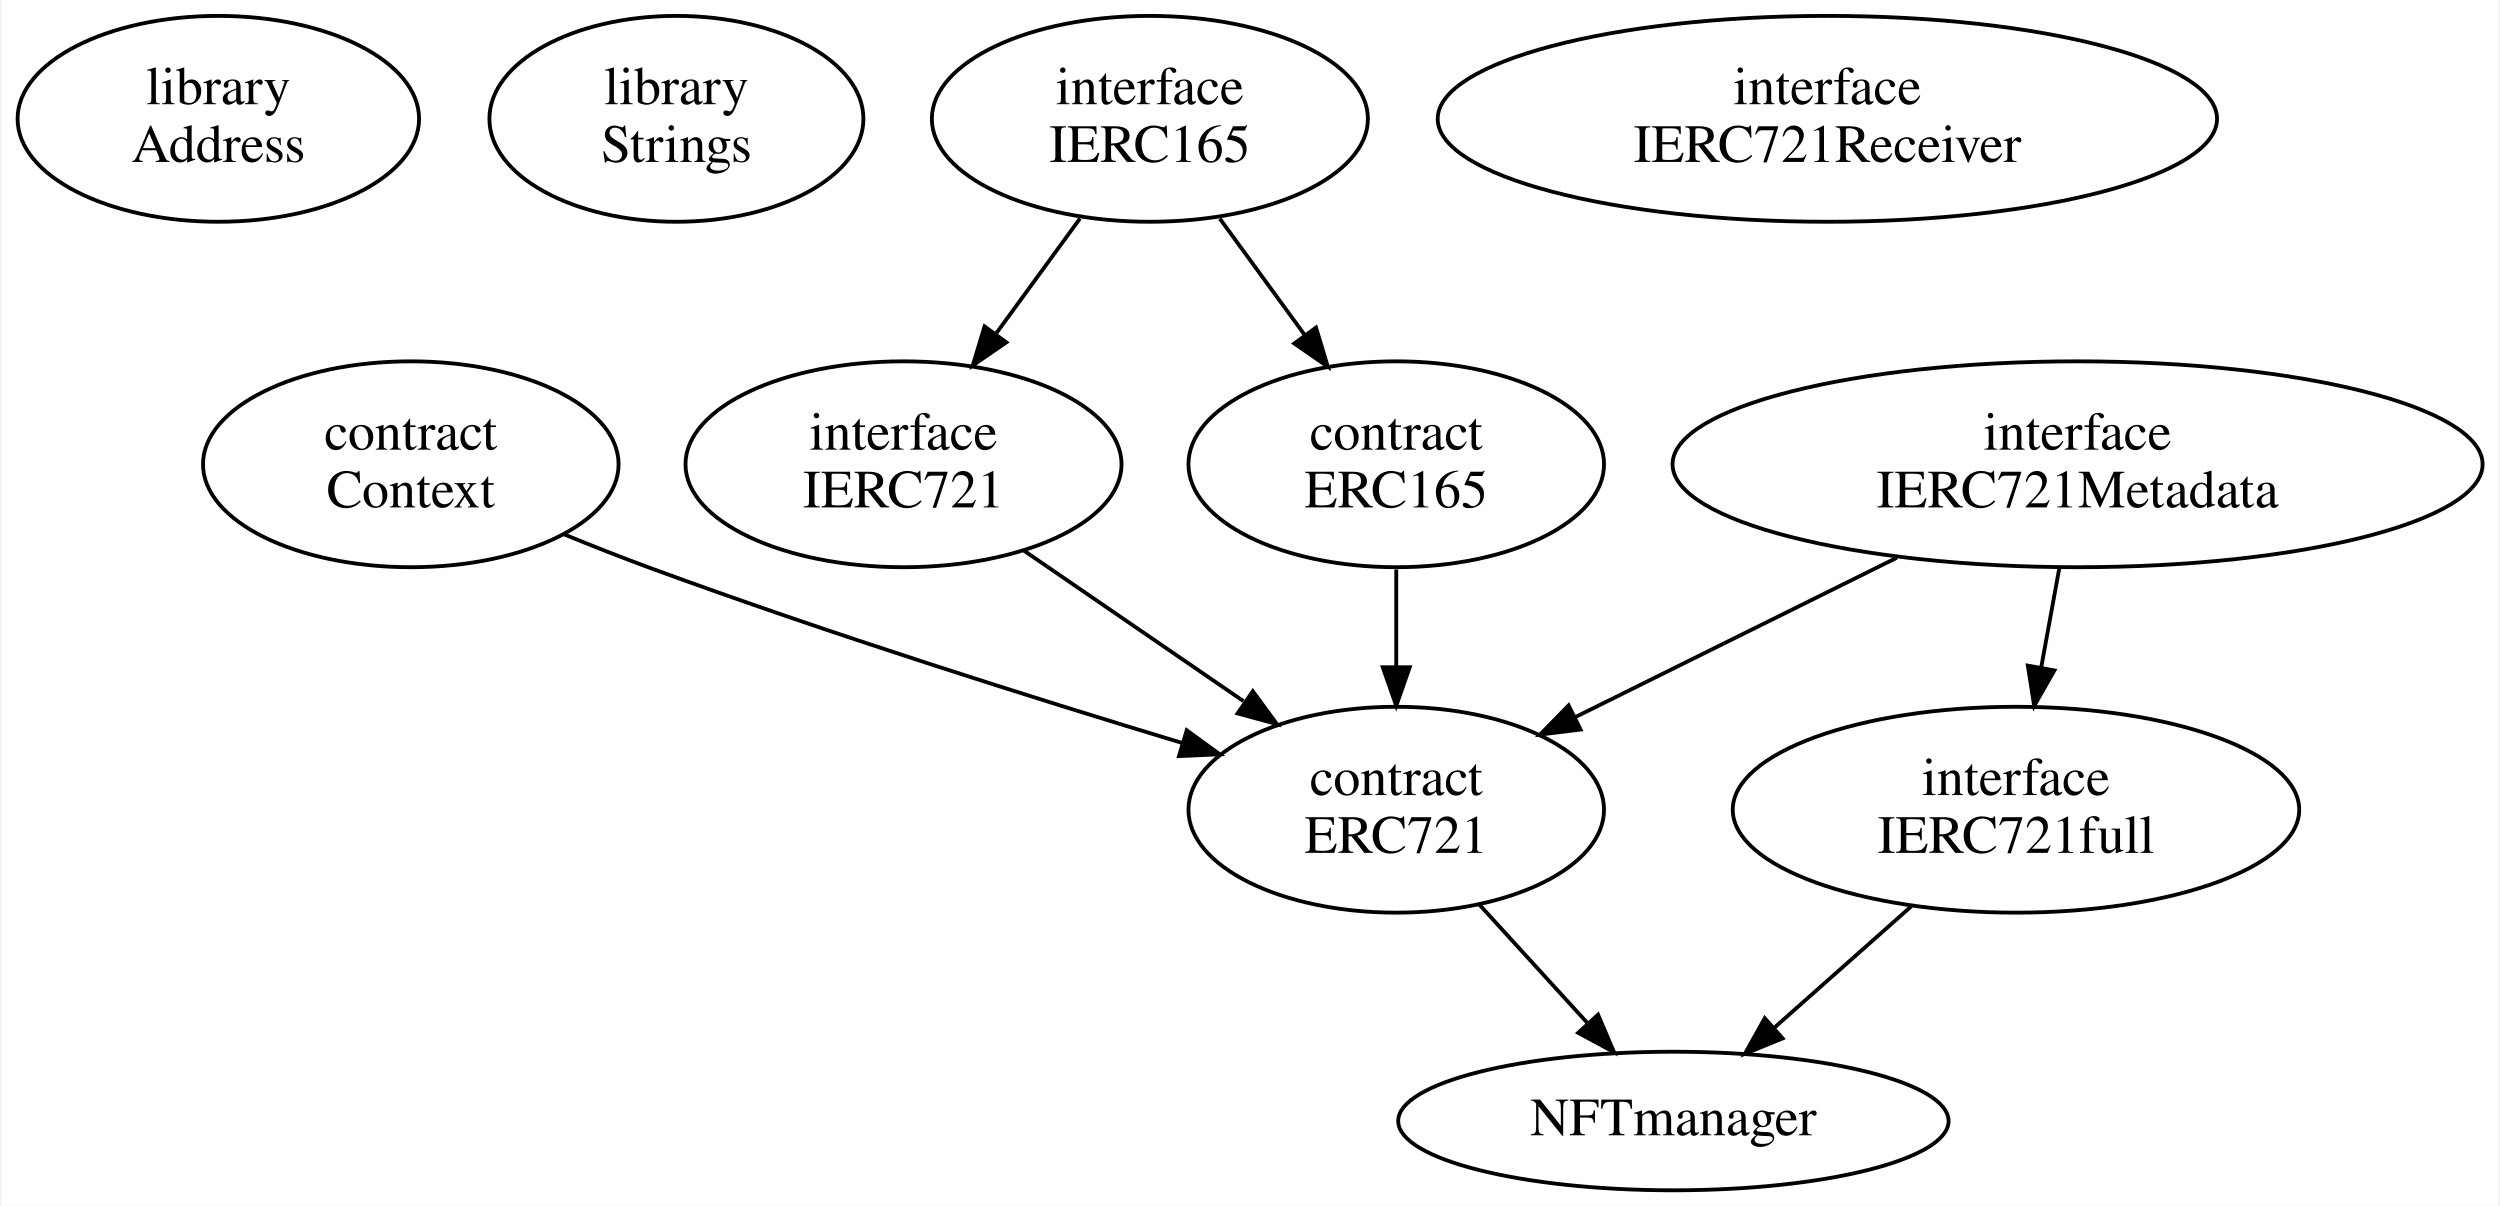
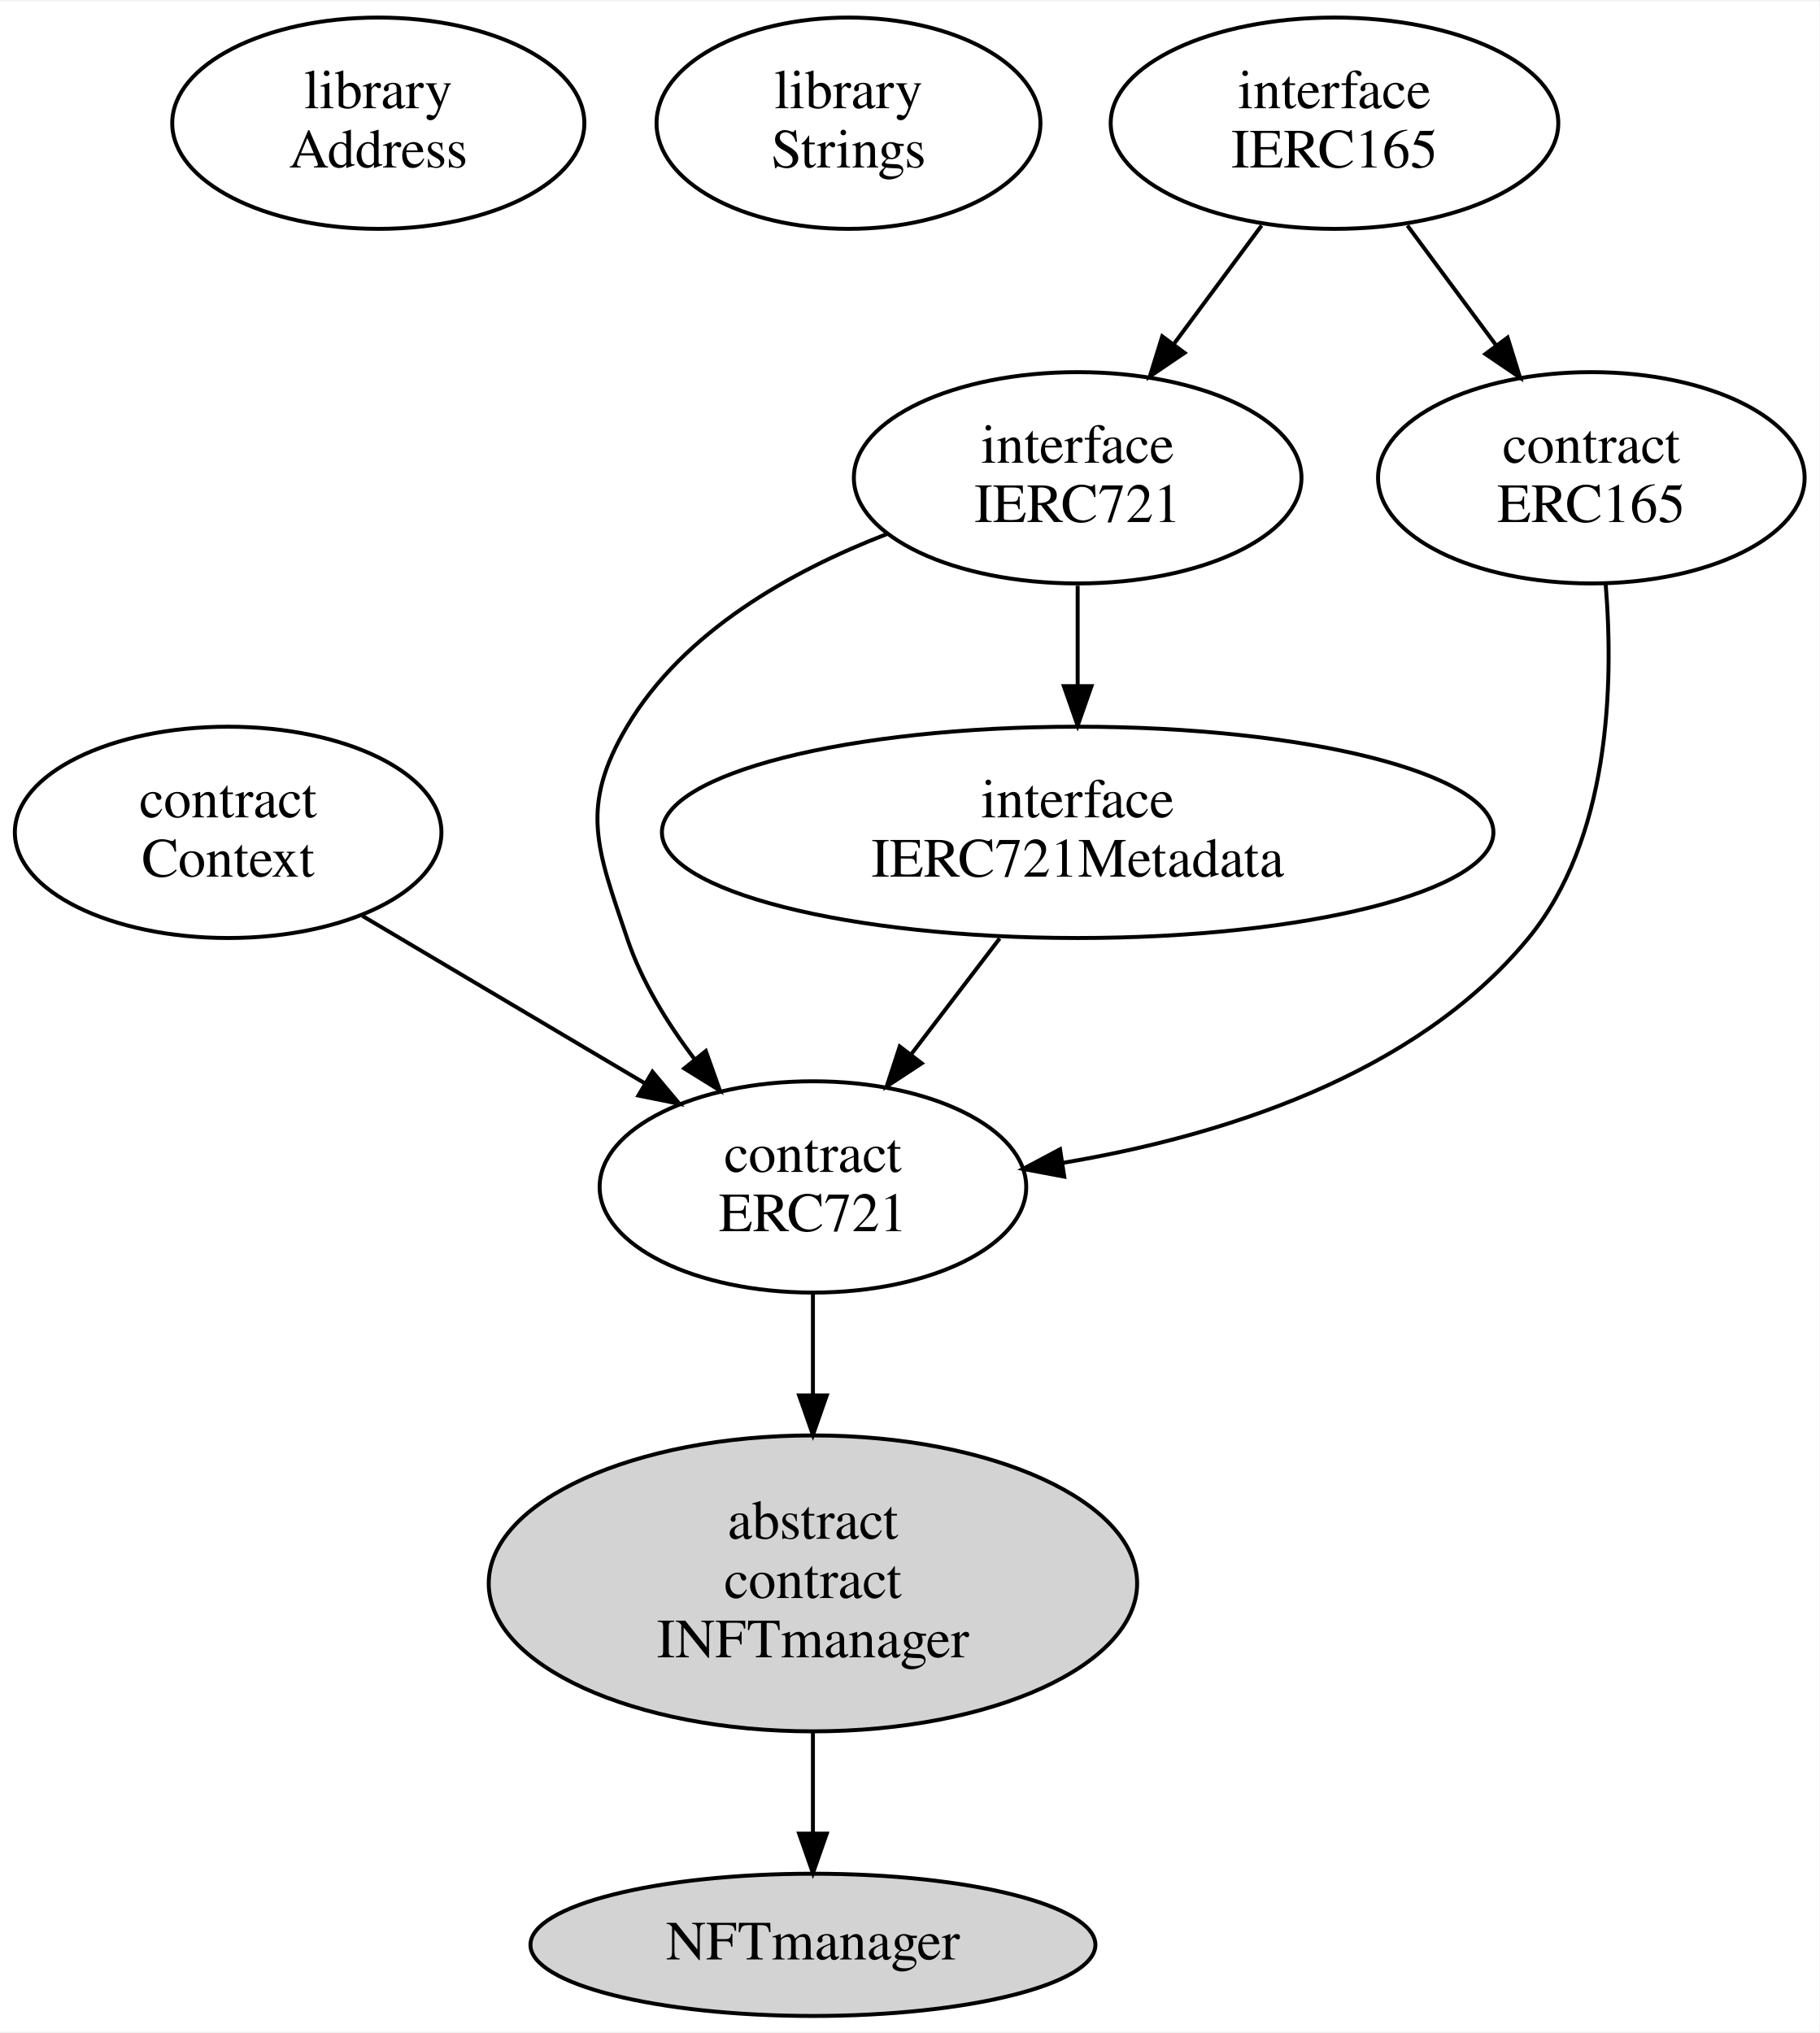
- <svg xmlns="http://www.w3.org/2000/svg" width="649pt" height="313pt" viewBox="0.00 0.00 648.68 313.22">
-   <g id="page0,1_graph0" class="graph" transform="scale(1 1) rotate(0) translate(4 309.22)">
-     <polygon fill="white" stroke="transparent" points="-4,4 -4,-309.22 644.68,-309.22 644.68,4 -4,4" />
+ <svg xmlns="http://www.w3.org/2000/svg" width="460pt" height="514pt" viewBox="0.00 0.00 460.48 513.91">
+   <g id="page0,1_graph0" class="graph" transform="scale(1 1) rotate(0) translate(4 509.91)">
+     <polygon fill="white" stroke="transparent" points="-4,4 -4,-509.91 456.48,-509.91 456.48,4 -4,4" />
    <g id="node1" class="node">
-       <ellipse fill="none" stroke="black" cx="52.33" cy="-278.35" rx="52.15" ry="26.74" />
-       <text text-anchor="middle" x="52.33" y="-282.15" font-family="Times,serif" font-size="14.00">library</text>
-       <text text-anchor="middle" x="52.33" y="-267.15" font-family="Times,serif" font-size="14.00">Address</text>
+       <ellipse fill="none" stroke="black" cx="91.74" cy="-479.04" rx="52.15" ry="26.74" />
+       <text text-anchor="middle" x="91.74" y="-482.84" font-family="Times,serif" font-size="14.00">library</text>
+       <text text-anchor="middle" x="91.74" y="-467.84" font-family="Times,serif" font-size="14.00">Address</text>
    </g>
    <g id="node2" class="node">
-       <ellipse fill="none" stroke="black" cx="171.33" cy="-278.35" rx="48.58" ry="26.74" />
-       <text text-anchor="middle" x="171.33" y="-282.15" font-family="Times,serif" font-size="14.00">library</text>
-       <text text-anchor="middle" x="171.33" y="-267.15" font-family="Times,serif" font-size="14.00">Strings</text>
+       <ellipse fill="none" stroke="black" cx="210.74" cy="-479.04" rx="48.58" ry="26.74" />
+       <text text-anchor="middle" x="210.74" y="-482.84" font-family="Times,serif" font-size="14.00">library</text>
+       <text text-anchor="middle" x="210.74" y="-467.84" font-family="Times,serif" font-size="14.00">Strings</text>
    </g>
    <g id="node3" class="node">
-       <ellipse fill="none" stroke="black" cx="230.33" cy="-188.61" rx="56.64" ry="26.74" />
-       <text text-anchor="middle" x="230.33" y="-192.41" font-family="Times,serif" font-size="14.00">interface</text>
-       <text text-anchor="middle" x="230.33" y="-177.41" font-family="Times,serif" font-size="14.00">IERC721</text>
+       <ellipse fill="none" stroke="black" cx="268.74" cy="-389.3" rx="56.64" ry="26.74" />
+       <text text-anchor="middle" x="268.74" y="-393.1" font-family="Times,serif" font-size="14.00">interface</text>
+       <text text-anchor="middle" x="268.74" y="-378.1" font-family="Times,serif" font-size="14.00">IERC721</text>
    </g>
    <g id="node5" class="node">
-       <ellipse fill="none" stroke="black" cx="358.33" cy="-98.87" rx="53.98" ry="26.74" />
-       <text text-anchor="middle" x="358.33" y="-102.67" font-family="Times,serif" font-size="14.00">contract</text>
-       <text text-anchor="middle" x="358.33" y="-87.67" font-family="Times,serif" font-size="14.00">ERC721</text>
+       <ellipse fill="none" stroke="black" cx="201.74" cy="-209.82" rx="53.98" ry="26.74" />
+       <text text-anchor="middle" x="201.74" y="-213.62" font-family="Times,serif" font-size="14.00">contract</text>
+       <text text-anchor="middle" x="201.74" y="-198.62" font-family="Times,serif" font-size="14.00">ERC721</text>
    </g>
    <g id="edge5" class="edge">
-       <path fill="none" stroke="black" d="M261.64,-166.15C278.81,-154.37 300.28,-139.66 318.62,-127.09" />
-       <polygon fill="black" stroke="black" points="321.07,-129.65 327.34,-121.11 317.11,-123.88 321.07,-129.65" />
+       <path fill="none" stroke="black" d="M220.46,-375.06C196.21,-365.7 169.02,-350.43 154.74,-326.43 142.53,-305.91 147.12,-295.33 154.74,-272.69 158.4,-261.83 164.81,-251.36 171.74,-242.22" />
+       <polygon fill="black" stroke="black" points="174.63,-244.21 178.19,-234.23 169.18,-239.81 174.63,-244.21" />
+     </g>
+     <g id="node7" class="node">
+       <ellipse fill="none" stroke="black" cx="268.74" cy="-299.56" rx="105.22" ry="26.74" />
+       <text text-anchor="middle" x="268.74" y="-303.36" font-family="Times,serif" font-size="14.00">interface</text>
+       <text text-anchor="middle" x="268.74" y="-288.36" font-family="Times,serif" font-size="14.00">IERC721Metadata</text>
+     </g>
+     <g id="edge9" class="edge">
+       <path fill="none" stroke="black" d="M268.74,-361.98C268.74,-354.01 268.74,-345.12 268.74,-336.63" />
+       <polygon fill="black" stroke="black" points="272.24,-336.57 268.74,-326.57 265.24,-336.57 272.24,-336.57" />
    </g>
    <g id="node4" class="node">
-       <ellipse fill="none" stroke="black" cx="294.33" cy="-278.35" rx="56.64" ry="26.74" />
-       <text text-anchor="middle" x="294.33" y="-282.15" font-family="Times,serif" font-size="14.00">interface</text>
-       <text text-anchor="middle" x="294.33" y="-267.15" font-family="Times,serif" font-size="14.00">IERC165</text>
+       <ellipse fill="none" stroke="black" cx="333.74" cy="-479.04" rx="56.64" ry="26.74" />
+       <text text-anchor="middle" x="333.74" y="-482.84" font-family="Times,serif" font-size="14.00">interface</text>
+       <text text-anchor="middle" x="333.74" y="-467.84" font-family="Times,serif" font-size="14.00">IERC165</text>
    </g>
    <g id="edge1" class="edge">
-       <path fill="none" stroke="black" d="M276.16,-252.44C269.34,-243.1 261.49,-232.34 254.24,-222.39" />
-       <polygon fill="black" stroke="black" points="257.04,-220.29 248.32,-214.28 251.38,-224.42 257.04,-220.29" />
+       <path fill="none" stroke="black" d="M315.29,-453.14C308.37,-443.79 300.4,-433.03 293.03,-423.09" />
+       <polygon fill="black" stroke="black" points="295.78,-420.92 287.01,-414.97 290.15,-425.09 295.78,-420.92" />
    </g>
-     <g id="node11" class="node">
-       <ellipse fill="none" stroke="black" cx="358.33" cy="-188.61" rx="53.98" ry="26.74" />
-       <text text-anchor="middle" x="358.33" y="-192.41" font-family="Times,serif" font-size="14.00">contract</text>
-       <text text-anchor="middle" x="358.33" y="-177.41" font-family="Times,serif" font-size="14.00">ERC165</text>
+     <g id="node8" class="node">
+       <ellipse fill="none" stroke="black" cx="398.74" cy="-389.3" rx="53.98" ry="26.74" />
+       <text text-anchor="middle" x="398.74" y="-393.1" font-family="Times,serif" font-size="14.00">contract</text>
+       <text text-anchor="middle" x="398.74" y="-378.1" font-family="Times,serif" font-size="14.00">ERC165</text>
    </g>
    <g id="edge2" class="edge">
-       <path fill="none" stroke="black" d="M312.49,-252.44C319.37,-243.02 327.29,-232.16 334.6,-222.14" />
-       <polygon fill="black" stroke="black" points="337.49,-224.12 340.55,-213.97 331.83,-219.99 337.49,-224.12" />
+       <path fill="none" stroke="black" d="M352.19,-453.14C359.17,-443.72 367.22,-432.85 374.64,-422.83" />
+       <polygon fill="black" stroke="black" points="377.55,-424.79 380.69,-414.67 371.93,-420.62 377.55,-424.79" />
+     </g>
+     <g id="node9" class="node">
+       <ellipse fill="lightgrey" stroke="black" cx="201.74" cy="-109.48" rx="82.05" ry="37.45" />
+       <text text-anchor="middle" x="201.74" y="-120.78" font-family="Times,serif" font-size="14.00">abstract</text>
+       <text text-anchor="middle" x="201.74" y="-105.78" font-family="Times,serif" font-size="14.00">contract</text>
+       <text text-anchor="middle" x="201.74" y="-90.78" font-family="Times,serif" font-size="14.00">INFTmanager</text>
+     </g>
+     <g id="edge7" class="edge">
+       <path fill="none" stroke="black" d="M201.74,-182.73C201.74,-174.87 201.74,-166.01 201.74,-157.24" />
+       <polygon fill="black" stroke="black" points="205.24,-157.06 201.74,-147.06 198.24,-157.06 205.24,-157.06" />
+     </g>
+     <g id="node6" class="node">
+       <ellipse fill="none" stroke="black" cx="53.74" cy="-299.56" rx="53.98" ry="26.74" />
+       <text text-anchor="middle" x="53.74" y="-303.36" font-family="Times,serif" font-size="14.00">contract</text>
+       <text text-anchor="middle" x="53.74" y="-288.36" font-family="Times,serif" font-size="14.00">Context</text>
+     </g>
+     <g id="edge3" class="edge">
+       <path fill="none" stroke="black" d="M87.69,-278.43C108.94,-265.84 136.49,-249.51 159.19,-236.05" />
+       <polygon fill="black" stroke="black" points="161.13,-238.97 167.94,-230.86 157.56,-232.95 161.13,-238.97" />
+     </g>
+     <g id="edge6" class="edge">
+       <path fill="none" stroke="black" d="M249,-272.71C242.01,-263.56 234.06,-253.15 226.7,-243.51" />
+       <polygon fill="black" stroke="black" points="229.27,-241.11 220.42,-235.29 223.71,-245.36 229.27,-241.11" />
+     </g>
+     <g id="edge4" class="edge">
+       <path fill="none" stroke="black" d="M402.38,-362.28C404.46,-336.61 403.36,-297.71 382.74,-272.69 354.01,-237.85 304.74,-222.57 264.85,-215.89" />
+       <polygon fill="black" stroke="black" points="265.34,-212.43 254.93,-214.38 264.28,-219.35 265.34,-212.43" />
    </g>
    <g id="node10" class="node">
-       <ellipse fill="none" stroke="black" cx="430.33" cy="-18" rx="71.49" ry="18" />
-       <text text-anchor="middle" x="430.33" y="-14.3" font-family="Times,serif" font-size="14.00">NFTmanager</text>
+       <ellipse fill="lightgrey" stroke="black" cx="201.74" cy="-18" rx="71.49" ry="18" />
+       <text text-anchor="middle" x="201.74" y="-14.3" font-family="Times,serif" font-size="14.00">NFTmanager</text>
    </g>
    <g id="edge8" class="edge">
-       <path fill="none" stroke="black" d="M379.93,-74.21C388.82,-64.47 399.11,-53.19 408.07,-43.38" />
-       <polygon fill="black" stroke="black" points="410.76,-45.63 414.91,-35.88 405.59,-40.91 410.76,-45.63" />
-     </g>
-     <g id="node6" class="node">
-       <ellipse fill="none" stroke="black" cx="102.33" cy="-188.61" rx="53.98" ry="26.74" />
-       <text text-anchor="middle" x="102.33" y="-192.41" font-family="Times,serif" font-size="14.00">contract</text>
-       <text text-anchor="middle" x="102.33" y="-177.41" font-family="Times,serif" font-size="14.00">Context</text>
-     </g>
-     <g id="edge3" class="edge">
-       <path fill="none" stroke="black" d="M142.15,-170.4C149.48,-167.4 157.1,-164.39 164.33,-161.74 210.52,-144.77 263.84,-127.96 302.87,-116.16" />
-       <polygon fill="black" stroke="black" points="303.91,-119.5 312.48,-113.27 301.89,-112.8 303.91,-119.5" />
-     </g>
-     <g id="node7" class="node">
-       <ellipse fill="none" stroke="black" cx="535.33" cy="-188.61" rx="105.22" ry="26.74" />
-       <text text-anchor="middle" x="535.33" y="-192.41" font-family="Times,serif" font-size="14.00">interface</text>
-       <text text-anchor="middle" x="535.33" y="-177.41" font-family="Times,serif" font-size="14.00">IERC721Metadata</text>
-     </g>
-     <g id="edge6" class="edge">
-       <path fill="none" stroke="black" d="M488.36,-164.33C462.54,-151.53 430.63,-135.71 404.88,-122.95" />
-       <polygon fill="black" stroke="black" points="406.21,-119.7 395.7,-118.4 403.11,-125.97 406.21,-119.7" />
-     </g>
-     <g id="node8" class="node">
-       <ellipse fill="none" stroke="black" cx="519.33" cy="-98.87" rx="73.58" ry="26.74" />
-       <text text-anchor="middle" x="519.33" y="-102.67" font-family="Times,serif" font-size="14.00">interface</text>
-       <text text-anchor="middle" x="519.33" y="-87.67" font-family="Times,serif" font-size="14.00">IERC721full</text>
-     </g>
-     <g id="edge7" class="edge">
-       <path fill="none" stroke="black" d="M530.61,-161.76C529.13,-153.62 527.46,-144.48 525.87,-135.77" />
-       <polygon fill="black" stroke="black" points="529.3,-135.05 524.06,-125.84 522.41,-136.3 529.3,-135.05" />
-     </g>
-     <g id="edge9" class="edge">
-       <path fill="none" stroke="black" d="M492.14,-73.78C480.87,-63.79 467.84,-52.25 456.66,-42.34" />
-       <polygon fill="black" stroke="black" points="458.7,-39.47 448.9,-35.46 454.06,-44.71 458.7,-39.47" />
-     </g>
-     <g id="node9" class="node">
-       <ellipse fill="none" stroke="black" cx="470.33" cy="-278.35" rx="101.23" ry="26.74" />
-       <text text-anchor="middle" x="470.33" y="-282.15" font-family="Times,serif" font-size="14.00">interface</text>
-       <text text-anchor="middle" x="470.33" y="-267.15" font-family="Times,serif" font-size="14.00">IERC721Receiver</text>
-     </g>
-     <g id="edge4" class="edge">
-       <path fill="none" stroke="black" d="M358.33,-161.29C358.33,-153.32 358.33,-144.43 358.33,-135.94" />
-       <polygon fill="black" stroke="black" points="361.83,-135.87 358.33,-125.87 354.83,-135.87 361.83,-135.87" />
+       <path fill="none" stroke="black" d="M201.74,-71.82C201.74,-63.33 201.74,-54.43 201.74,-46.42" />
+       <polygon fill="black" stroke="black" points="205.24,-46.15 201.74,-36.15 198.24,-46.15 205.24,-46.15" />
    </g>
  </g>
</svg>
